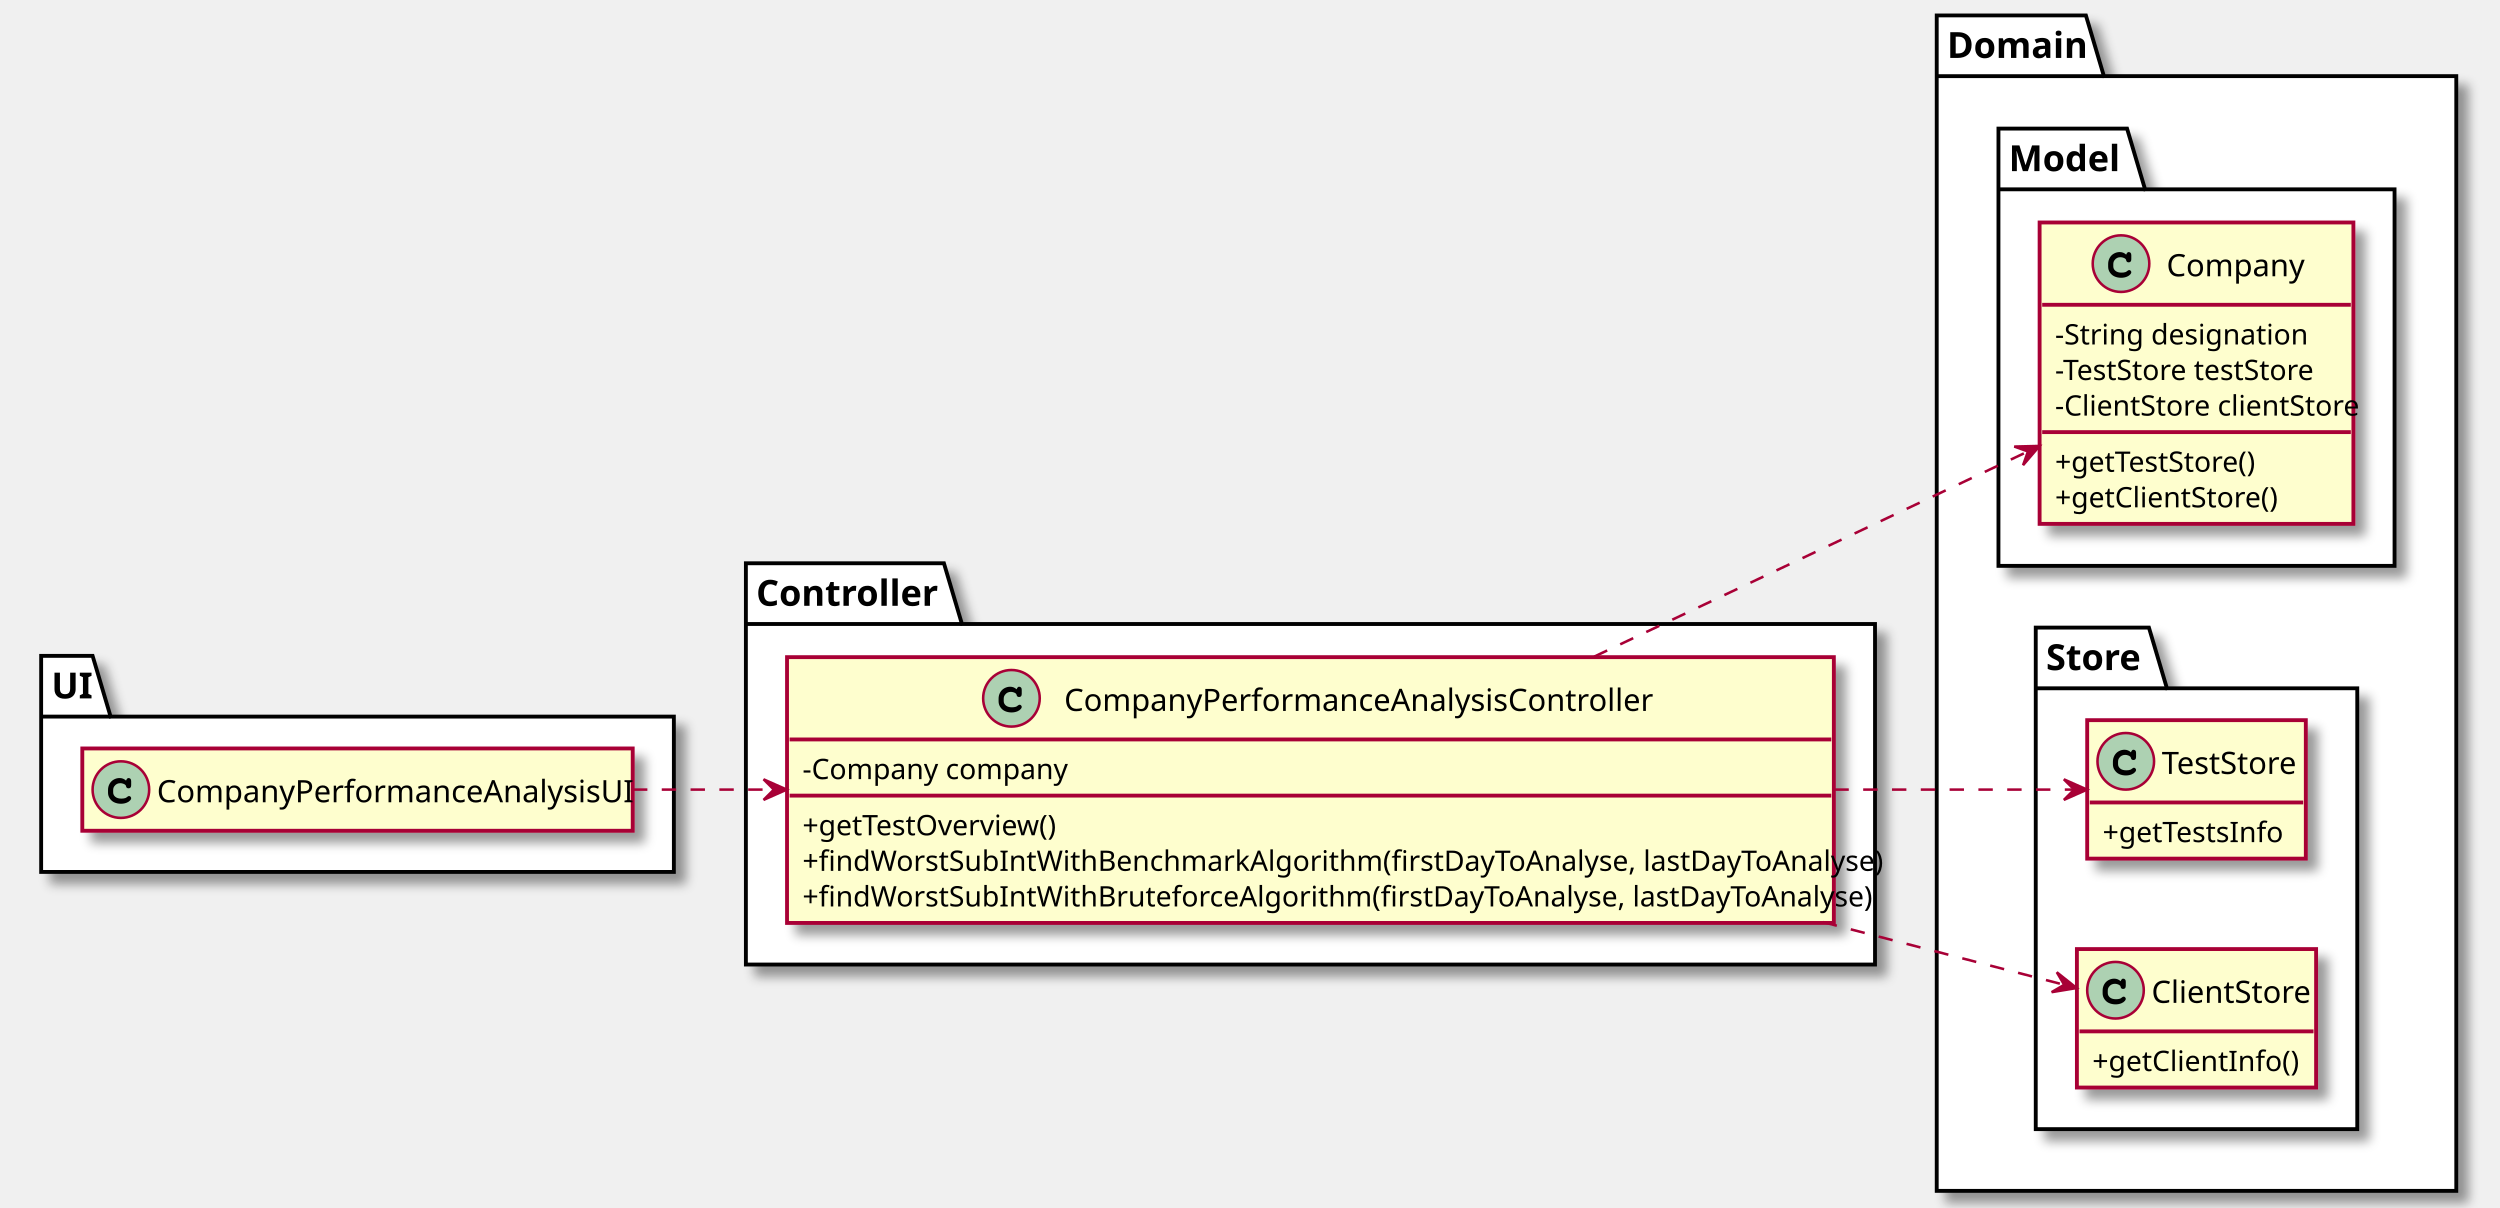
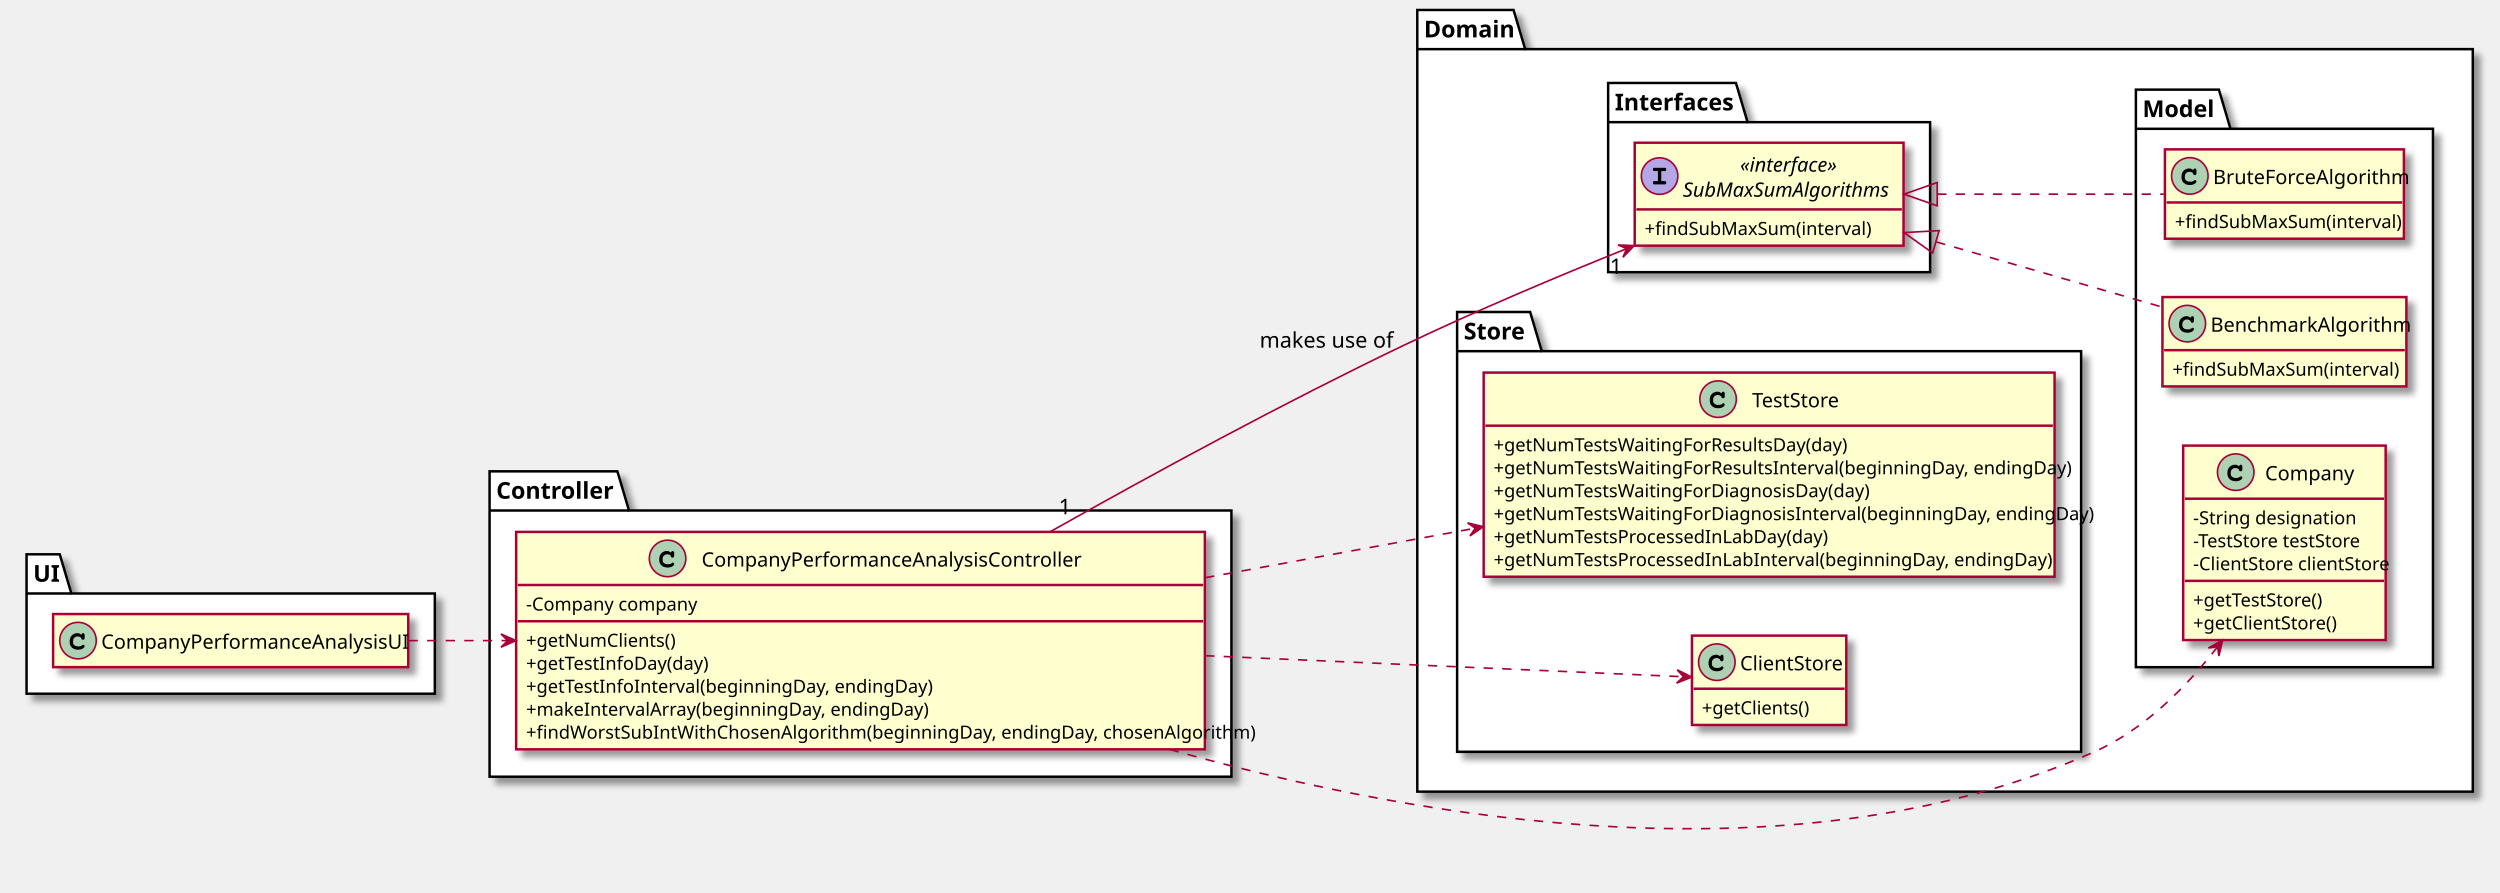
- <svg xmlns="http://www.w3.org/2000/svg" contentScriptType="application/ecmascript" contentStyleType="text/css" height="587.5px" preserveAspectRatio="none" style="width:1215px;height:587px;background:#FFFFFF;" version="1.1" viewBox="0 0 1215 587" width="1215px" zoomAndPan="magnify">
+ <svg xmlns="http://www.w3.org/2000/svg" contentScriptType="application/ecmascript" contentStyleType="text/css" height="672.5px" preserveAspectRatio="none" style="width:1883px;height:672px;background:#FFFFFF;" version="1.1" viewBox="0 0 1883 672" width="1883.75px" zoomAndPan="magnify">
  <defs>
-     <filter height="300%" id="f2ttp4e5dwidm" width="300%" x="-1" y="-1">
+     <filter height="300%" id="f4yfbsuuv5n3z" width="300%" x="-1" y="-1">
      <feGaussianBlur result="blurOut" stdDeviation="2.5" />
      <feColorMatrix in="blurOut" result="blurOut2" type="matrix" values="0 0 0 0 0 0 0 0 0 0 0 0 0 0 0 0 0 0 .4 0" />
      <feOffset dx="5.0" dy="5.0" in="blurOut2" result="blurOut3" />
      <feBlend in="SourceGraphic" in2="blurOut3" mode="normal" />
    </filter>
  </defs>
  <g>
-     <polygon fill="#FFFFFF" filter="url(#f2ttp4e5dwidm)" points="941.25,7.5,1013.75,7.5,1022.5,37.012,1193.75,37.012,1193.75,578.75,941.25,578.75,941.25,7.5" style="stroke:#000000;stroke-width:1.875;" />
-     <line style="stroke:#000000;stroke-width:1.875;" x1="941.25" x2="1022.5" y1="37.012" y2="37.012" />
-     <text fill="#000000" font-family="sans-serif" font-size="17.5" font-weight="bold" lengthAdjust="spacing" textLength="65" x="946.25" y="28.166">Domain</text>
-     <polygon fill="#FFFFFF" filter="url(#f2ttp4e5dwidm)" points="971.25,62.5,1033.75,62.5,1042.5,92.012,1163.75,92.012,1163.75,275,971.25,275,971.25,62.5" style="stroke:#000000;stroke-width:1.875;" />
-     <line style="stroke:#000000;stroke-width:1.875;" x1="971.25" x2="1042.5" y1="92.012" y2="92.012" />
-     <text fill="#000000" font-family="sans-serif" font-size="17.5" font-weight="bold" lengthAdjust="spacing" textLength="55" x="976.25" y="83.166">Model</text>
-     <polygon fill="#FFFFFF" filter="url(#f2ttp4e5dwidm)" points="989.375,305,1044.375,305,1053.125,334.512,1145.625,334.512,1145.625,548.75,989.375,548.75,989.375,305" style="stroke:#000000;stroke-width:1.875;" />
-     <line style="stroke:#000000;stroke-width:1.875;" x1="989.375" x2="1053.125" y1="334.512" y2="334.512" />
-     <text fill="#000000" font-family="sans-serif" font-size="17.5" font-weight="bold" lengthAdjust="spacing" textLength="47.5" x="994.375" y="325.666">Store</text>
-     <polygon fill="#FFFFFF" filter="url(#f2ttp4e5dwidm)" points="362.5,273.75,458.75,273.75,467.5,303.262,911.25,303.262,911.25,468.75,362.5,468.75,362.5,273.75" style="stroke:#000000;stroke-width:1.875;" />
-     <line style="stroke:#000000;stroke-width:1.875;" x1="362.5" x2="467.5" y1="303.262" y2="303.262" />
-     <text fill="#000000" font-family="sans-serif" font-size="17.5" font-weight="bold" lengthAdjust="spacing" textLength="88.75" x="367.5" y="294.416">Controller</text>
-     <polygon fill="#FFFFFF" filter="url(#f2ttp4e5dwidm)" points="20,318.75,45,318.75,53.75,348.262,327.5,348.262,327.5,423.75,20,423.75,20,318.75" style="stroke:#000000;stroke-width:1.875;" />
-     <line style="stroke:#000000;stroke-width:1.875;" x1="20" x2="53.75" y1="348.262" y2="348.262" />
-     <text fill="#000000" font-family="sans-serif" font-size="17.5" font-weight="bold" lengthAdjust="spacing" textLength="17.5" x="25" y="339.416">UI</text>
-     <rect codeLine="10" fill="#FEFECE" filter="url(#f2ttp4e5dwidm)" height="146.475" id="Company" style="stroke:#A80036;stroke-width:1.875;" width="152.5" x="991.25" y="108.125" />
-     <ellipse cx="1030.812" cy="128.125" fill="#ADD1B2" rx="13.75" ry="13.75" style="stroke:#A80036;stroke-width:1.25;" />
-     <path d="M1033.312,123.75 Q1033.566,123.125 1033.859,122.812 Q1034.152,122.5 1034.484,122.5 Q1035.07,122.5 1035.441,122.852 Q1035.812,123.203 1035.812,124.023 L1035.812,125.977 Q1035.812,126.797 1035.461,127.148 Q1035.109,127.5 1034.562,127.5 Q1034.074,127.5 1033.762,127.285 Q1033.449,127.07 1033.312,126.504 Q1033.254,126.113 1033.039,125.898 Q1032.648,125.488 1031.945,125.254 Q1031.242,125 1030.539,125 Q1029.66,125 1028.918,125.352 Q1028.195,125.703 1027.629,126.484 Q1027.062,127.266 1027.062,128.34 L1027.062,129.492 Q1027.062,130.781 1028.117,131.641 Q1029.172,132.5 1031.047,132.5 Q1032.16,132.5 1032.941,132.246 Q1033.391,132.109 1033.898,131.66 Q1034.23,131.406 1034.406,131.328 Q1034.582,131.25 1034.797,131.25 Q1035.207,131.25 1035.5,131.582 Q1035.812,131.894 1035.812,132.344 Q1035.812,132.773 1035.383,133.281 Q1034.758,134.023 1033.762,134.434 Q1032.453,135 1030.852,135 Q1028.977,135 1027.473,134.258 Q1026.262,133.672 1025.402,132.402 Q1024.562,131.133 1024.562,129.629 L1024.562,128.262 Q1024.562,126.699 1025.305,125.332 Q1026.066,123.965 1027.375,123.242 Q1028.703,122.5 1030.188,122.5 Q1031.086,122.5 1031.867,122.812 Q1032.648,123.125 1033.312,123.75 Z " fill="#000000" />
-     <text fill="#000000" font-family="sans-serif" font-size="15" lengthAdjust="spacing" textLength="66.25" x="1052.938" y="134.263">Company</text>
-     <line style="stroke:#A80036;stroke-width:1.875;" x1="992.5" x2="1142.5" y1="148.125" y2="148.125" />
-     <text fill="#000000" font-family="sans-serif" font-size="13.75" lengthAdjust="spacing" textLength="112.5" x="998.75" y="167.399">-String designation</text>
-     <text fill="#000000" font-family="sans-serif" font-size="13.75" lengthAdjust="spacing" textLength="122.5" x="998.75" y="184.694">-TestStore testStore</text>
-     <text fill="#000000" font-family="sans-serif" font-size="13.75" lengthAdjust="spacing" textLength="137.5" x="998.75" y="201.988">-ClientStore clientStore</text>
-     <line style="stroke:#A80036;stroke-width:1.875;" x1="992.5" x2="1142.5" y1="210.01" y2="210.01" />
-     <text fill="#000000" font-family="sans-serif" font-size="13.75" lengthAdjust="spacing" textLength="95" x="998.75" y="229.283">+getTestStore()</text>
-     <text fill="#000000" font-family="sans-serif" font-size="13.75" lengthAdjust="spacing" textLength="101.25" x="998.75" y="246.578">+getClientStore()</text>
-     <rect codeLine="22" fill="#FEFECE" filter="url(#f2ttp4e5dwidm)" height="67.295" id="TestStore" style="stroke:#A80036;stroke-width:1.875;" width="106.25" x="1014.375" y="350" />
-     <ellipse cx="1033.125" cy="370" fill="#ADD1B2" rx="13.75" ry="13.75" style="stroke:#A80036;stroke-width:1.25;" />
-     <path d="M1035.625,365.625 Q1035.879,365 1036.172,364.688 Q1036.465,364.375 1036.797,364.375 Q1037.383,364.375 1037.754,364.727 Q1038.125,365.078 1038.125,365.898 L1038.125,367.852 Q1038.125,368.672 1037.773,369.023 Q1037.422,369.375 1036.875,369.375 Q1036.387,369.375 1036.074,369.16 Q1035.762,368.945 1035.625,368.379 Q1035.566,367.988 1035.352,367.773 Q1034.961,367.363 1034.258,367.129 Q1033.555,366.875 1032.852,366.875 Q1031.973,366.875 1031.23,367.227 Q1030.508,367.578 1029.941,368.359 Q1029.375,369.141 1029.375,370.215 L1029.375,371.367 Q1029.375,372.656 1030.43,373.516 Q1031.484,374.375 1033.359,374.375 Q1034.473,374.375 1035.254,374.121 Q1035.703,373.984 1036.211,373.535 Q1036.543,373.281 1036.719,373.203 Q1036.895,373.125 1037.109,373.125 Q1037.52,373.125 1037.812,373.457 Q1038.125,373.769 1038.125,374.219 Q1038.125,374.648 1037.695,375.156 Q1037.07,375.898 1036.074,376.309 Q1034.766,376.875 1033.164,376.875 Q1031.289,376.875 1029.785,376.133 Q1028.574,375.547 1027.715,374.277 Q1026.875,373.008 1026.875,371.504 L1026.875,370.137 Q1026.875,368.574 1027.617,367.207 Q1028.379,365.84 1029.688,365.117 Q1031.016,364.375 1032.5,364.375 Q1033.398,364.375 1034.18,364.688 Q1034.961,365 1035.625,365.625 Z " fill="#000000" />
-     <text fill="#000000" font-family="sans-serif" font-size="15" lengthAdjust="spacing" textLength="66.25" x="1050.625" y="376.138">TestStore</text>
-     <line style="stroke:#A80036;stroke-width:1.875;" x1="1015.625" x2="1119.375" y1="390" y2="390" />
-     <text fill="#000000" font-family="sans-serif" font-size="13.75" lengthAdjust="spacing" textLength="82.5" x="1021.875" y="409.274">+getTestsInfo</text>
-     <rect codeLine="26" fill="#FEFECE" filter="url(#f2ttp4e5dwidm)" height="67.295" id="ClientStore" style="stroke:#A80036;stroke-width:1.875;" width="116.25" x="1009.375" y="461.25" />
-     <ellipse cx="1028.125" cy="481.25" fill="#ADD1B2" rx="13.75" ry="13.75" style="stroke:#A80036;stroke-width:1.25;" />
-     <path d="M1030.625,476.875 Q1030.879,476.25 1031.172,475.938 Q1031.465,475.625 1031.797,475.625 Q1032.383,475.625 1032.754,475.977 Q1033.125,476.328 1033.125,477.148 L1033.125,479.102 Q1033.125,479.922 1032.773,480.273 Q1032.422,480.625 1031.875,480.625 Q1031.387,480.625 1031.074,480.41 Q1030.762,480.195 1030.625,479.629 Q1030.566,479.238 1030.352,479.023 Q1029.961,478.613 1029.258,478.379 Q1028.555,478.125 1027.852,478.125 Q1026.973,478.125 1026.23,478.477 Q1025.508,478.828 1024.941,479.609 Q1024.375,480.391 1024.375,481.465 L1024.375,482.617 Q1024.375,483.906 1025.43,484.766 Q1026.484,485.625 1028.359,485.625 Q1029.473,485.625 1030.254,485.371 Q1030.703,485.234 1031.211,484.785 Q1031.543,484.531 1031.719,484.453 Q1031.895,484.375 1032.109,484.375 Q1032.52,484.375 1032.812,484.707 Q1033.125,485.019 1033.125,485.469 Q1033.125,485.898 1032.695,486.406 Q1032.07,487.148 1031.074,487.559 Q1029.766,488.125 1028.164,488.125 Q1026.289,488.125 1024.785,487.383 Q1023.574,486.797 1022.715,485.527 Q1021.875,484.258 1021.875,482.754 L1021.875,481.387 Q1021.875,479.824 1022.617,478.457 Q1023.379,477.09 1024.688,476.367 Q1026.016,475.625 1027.5,475.625 Q1028.398,475.625 1029.18,475.938 Q1029.961,476.25 1030.625,476.875 Z " fill="#000000" />
-     <text fill="#000000" font-family="sans-serif" font-size="15" lengthAdjust="spacing" textLength="76.25" x="1045.625" y="487.388">ClientStore</text>
-     <line style="stroke:#A80036;stroke-width:1.875;" x1="1010.625" x2="1124.375" y1="501.25" y2="501.25" />
-     <text fill="#000000" font-family="sans-serif" font-size="13.75" lengthAdjust="spacing" textLength="91.25" x="1016.875" y="520.524">+getClientInfo()</text>
-     <rect codeLine="36" fill="#FEFECE" filter="url(#f2ttp4e5dwidm)" height="129.18" id="CompanyPerformanceAnalysisController" style="stroke:#A80036;stroke-width:1.875;" width="508.75" x="382.5" y="319.375" />
-     <ellipse cx="491.562" cy="339.375" fill="#ADD1B2" rx="13.75" ry="13.75" style="stroke:#A80036;stroke-width:1.25;" />
-     <path d="M494.062,335 Q494.316,334.375 494.609,334.062 Q494.902,333.75 495.234,333.75 Q495.82,333.75 496.191,334.102 Q496.562,334.453 496.562,335.273 L496.562,337.227 Q496.562,338.047 496.211,338.398 Q495.859,338.75 495.312,338.75 Q494.824,338.75 494.512,338.535 Q494.199,338.32 494.062,337.754 Q494.004,337.363 493.789,337.148 Q493.398,336.738 492.695,336.504 Q491.992,336.25 491.289,336.25 Q490.41,336.25 489.668,336.602 Q488.945,336.953 488.379,337.734 Q487.812,338.516 487.812,339.59 L487.812,340.742 Q487.812,342.031 488.867,342.891 Q489.922,343.75 491.797,343.75 Q492.91,343.75 493.691,343.496 Q494.141,343.359 494.648,342.91 Q494.981,342.656 495.156,342.578 Q495.332,342.5 495.547,342.5 Q495.957,342.5 496.25,342.832 Q496.562,343.144 496.562,343.594 Q496.562,344.023 496.133,344.531 Q495.508,345.273 494.512,345.684 Q493.203,346.25 491.602,346.25 Q489.727,346.25 488.223,345.508 Q487.012,344.922 486.152,343.652 Q485.312,342.383 485.312,340.879 L485.312,339.512 Q485.312,337.949 486.055,336.582 Q486.816,335.215 488.125,334.492 Q489.453,333.75 490.938,333.75 Q491.836,333.75 492.617,334.062 Q493.398,334.375 494.062,335 Z " fill="#000000" />
-     <text fill="#000000" font-family="sans-serif" font-size="15" lengthAdjust="spacing" textLength="280" x="517.188" y="345.513">CompanyPerformanceAnalysisController</text>
-     <line style="stroke:#A80036;stroke-width:1.875;" x1="383.75" x2="890" y1="359.375" y2="359.375" />
-     <text fill="#000000" font-family="sans-serif" font-size="13.75" lengthAdjust="spacing" textLength="120" x="390" y="378.649">-Company company</text>
-     <line style="stroke:#A80036;stroke-width:1.875;" x1="383.75" x2="890" y1="386.67" y2="386.67" />
-     <text fill="#000000" font-family="sans-serif" font-size="13.75" lengthAdjust="spacing" textLength="122.5" x="390" y="405.944">+getTestOverview()</text>
-     <text fill="#000000" font-family="sans-serif" font-size="13.75" lengthAdjust="spacing" textLength="493.75" x="390" y="423.238">+findWorstSubIntWithBenchmarkAlgorithm(firstDayToAnalyse, lastDayToAnalyse)</text>
-     <text fill="#000000" font-family="sans-serif" font-size="13.75" lengthAdjust="spacing" textLength="491.25" x="390" y="440.533">+findWorstSubIntWithBruteforceAlgorithm(firstDayToAnalyse, lastDayToAnalyse)</text>
-     <rect codeLine="47" fill="#FEFECE" filter="url(#f2ttp4e5dwidm)" height="40" id="CompanyPerformanceAnalysisUI" style="stroke:#A80036;stroke-width:1.875;" width="267.5" x="40" y="363.75" />
-     <ellipse cx="58.75" cy="383.75" fill="#ADD1B2" rx="13.75" ry="13.75" style="stroke:#A80036;stroke-width:1.25;" />
-     <path d="M61.25,379.375 Q61.504,378.75 61.797,378.438 Q62.09,378.125 62.422,378.125 Q63.008,378.125 63.379,378.477 Q63.75,378.828 63.75,379.648 L63.75,381.602 Q63.75,382.422 63.398,382.773 Q63.047,383.125 62.5,383.125 Q62.012,383.125 61.699,382.91 Q61.387,382.695 61.25,382.129 Q61.191,381.738 60.977,381.523 Q60.586,381.113 59.883,380.879 Q59.18,380.625 58.477,380.625 Q57.598,380.625 56.855,380.977 Q56.133,381.328 55.566,382.109 Q55,382.891 55,383.965 L55,385.117 Q55,386.406 56.055,387.266 Q57.109,388.125 58.984,388.125 Q60.098,388.125 60.879,387.871 Q61.328,387.734 61.836,387.285 Q62.168,387.031 62.344,386.953 Q62.52,386.875 62.734,386.875 Q63.145,386.875 63.438,387.207 Q63.75,387.519 63.75,387.969 Q63.75,388.398 63.32,388.906 Q62.695,389.648 61.699,390.059 Q60.391,390.625 58.789,390.625 Q56.914,390.625 55.41,389.883 Q54.199,389.297 53.34,388.027 Q52.5,386.758 52.5,385.254 L52.5,383.887 Q52.5,382.324 53.242,380.957 Q54.004,379.59 55.312,378.867 Q56.641,378.125 58.125,378.125 Q59.023,378.125 59.805,378.438 Q60.586,378.75 61.25,379.375 Z " fill="#000000" />
-     <text fill="#000000" font-family="sans-serif" font-size="15" lengthAdjust="spacing" textLength="227.5" x="76.25" y="389.888">CompanyPerformanceAnalysisUI</text>
-     <path codeLine="52" d="M307.613,383.75 C329.238,383.75 352.262,383.75 375.712,383.75 " fill="none" id="CompanyPerformanceAnalysisUI-to-CompanyPerformanceAnalysisController" style="stroke:#A80036;stroke-width:1.25;stroke-dasharray:7.0,7.0;" />
-     <polygon fill="#A80036" points="382.337,383.75,371.087,378.75,376.087,383.75,371.087,388.75,382.337,383.75" style="stroke:#A80036;stroke-width:1.25;" />
-     <path codeLine="53" d="M774.763,319.125 C844.225,286.262 926.25,247.463 985.575,219.412 " fill="none" id="CompanyPerformanceAnalysisController-to-Company" style="stroke:#A80036;stroke-width:1.25;stroke-dasharray:7.0,7.0;" />
-     <polygon fill="#A80036" points="991.237,216.725,978.93,217.032,985.591,219.405,983.218,226.066,991.237,216.725" style="stroke:#A80036;stroke-width:1.25;" />
-     <path codeLine="54" d="M885.925,448.137 C929.263,459.4 970.712,470.175 1002.925,478.538 " fill="none" id="CompanyPerformanceAnalysisController-to-ClientStore" style="stroke:#A80036;stroke-width:1.25;stroke-dasharray:7.0,7.0;" />
-     <polygon fill="#A80036" points="1009.237,480.188,999.61,472.514,1003.189,478.613,997.091,482.192,1009.237,480.188" style="stroke:#A80036;stroke-width:1.25;" />
-     <path codeLine="55" d="M891.5,383.75 C934.987,383.75 976.237,383.75 1007.725,383.75 " fill="none" id="CompanyPerformanceAnalysisController-to-TestStore" style="stroke:#A80036;stroke-width:1.25;stroke-dasharray:7.0,7.0;" />
-     <polygon fill="#A80036" points="1014.288,383.75,1003.038,378.75,1008.038,383.75,1003.038,388.75,1014.288,383.75" style="stroke:#A80036;stroke-width:1.25;" />
+     <polygon fill="#FFFFFF" filter="url(#f4yfbsuuv5n3z)" points="1067.5,7.5,1140,7.5,1148.75,37.012,1862.5,37.012,1862.5,596.25,1067.5,596.25,1067.5,7.5" style="stroke:#000000;stroke-width:1.875;" />
+     <line style="stroke:#000000;stroke-width:1.875;" x1="1067.5" x2="1148.75" y1="37.012" y2="37.012" />
+     <text fill="#000000" font-family="sans-serif" font-size="17.5" font-weight="bold" lengthAdjust="spacing" textLength="65" x="1072.5" y="28.166">Domain</text>
+     <polygon fill="#FFFFFF" filter="url(#f4yfbsuuv5n3z)" points="1608.75,67.5,1671.25,67.5,1680,97.012,1832.5,97.012,1832.5,502.5,1608.75,502.5,1608.75,67.5" style="stroke:#000000;stroke-width:1.875;" />
+     <line style="stroke:#000000;stroke-width:1.875;" x1="1608.75" x2="1680" y1="97.012" y2="97.012" />
+     <text fill="#000000" font-family="sans-serif" font-size="17.5" font-weight="bold" lengthAdjust="spacing" textLength="55" x="1613.75" y="88.166">Model</text>
+     <polygon fill="#FFFFFF" filter="url(#f4yfbsuuv5n3z)" points="1211.25,62.5,1307.5,62.5,1316.25,92.012,1453.75,92.012,1453.75,205,1211.25,205,1211.25,62.5" style="stroke:#000000;stroke-width:1.875;" />
+     <line style="stroke:#000000;stroke-width:1.875;" x1="1211.25" x2="1316.25" y1="92.012" y2="92.012" />
+     <text fill="#000000" font-family="sans-serif" font-size="17.5" font-weight="bold" lengthAdjust="spacing" textLength="88.75" x="1216.25" y="83.166">Interfaces</text>
+     <polygon fill="#FFFFFF" filter="url(#f4yfbsuuv5n3z)" points="1097.5,235,1152.5,235,1161.25,264.512,1567.5,264.512,1567.5,566.25,1097.5,566.25,1097.5,235" style="stroke:#000000;stroke-width:1.875;" />
+     <line style="stroke:#000000;stroke-width:1.875;" x1="1097.5" x2="1161.25" y1="264.512" y2="264.512" />
+     <text fill="#000000" font-family="sans-serif" font-size="17.5" font-weight="bold" lengthAdjust="spacing" textLength="47.5" x="1102.5" y="255.667">Store</text>
+     <polygon fill="#FFFFFF" filter="url(#f4yfbsuuv5n3z)" points="368.75,355,465,355,473.75,384.512,927.5,384.512,927.5,585,368.75,585,368.75,355" style="stroke:#000000;stroke-width:1.875;" />
+     <line style="stroke:#000000;stroke-width:1.875;" x1="368.75" x2="473.75" y1="384.512" y2="384.512" />
+     <text fill="#000000" font-family="sans-serif" font-size="17.5" font-weight="bold" lengthAdjust="spacing" textLength="88.75" x="373.75" y="375.666">Controller</text>
+     <polygon fill="#FFFFFF" filter="url(#f4yfbsuuv5n3z)" points="20,417.5,45,417.5,53.75,447.012,327.5,447.012,327.5,522.5,20,522.5,20,417.5" style="stroke:#000000;stroke-width:1.875;" />
+     <line style="stroke:#000000;stroke-width:1.875;" x1="20" x2="53.75" y1="447.012" y2="447.012" />
+     <text fill="#000000" font-family="sans-serif" font-size="17.5" font-weight="bold" lengthAdjust="spacing" textLength="17.5" x="25" y="438.166">UI</text>
+     <rect codeLine="11" fill="#FEFECE" filter="url(#f4yfbsuuv5n3z)" height="146.475" id="Company" style="stroke:#A80036;stroke-width:1.875;" width="152.5" x="1644.375" y="335.625" />
+     <ellipse cx="1683.938" cy="355.625" fill="#ADD1B2" rx="13.75" ry="13.75" style="stroke:#A80036;stroke-width:1.25;" />
+     <path d="M1686.438,351.25 Q1686.691,350.625 1686.984,350.312 Q1687.277,350 1687.609,350 Q1688.195,350 1688.566,350.352 Q1688.938,350.703 1688.938,351.523 L1688.938,353.477 Q1688.938,354.297 1688.586,354.648 Q1688.234,355 1687.688,355 Q1687.199,355 1686.887,354.785 Q1686.574,354.57 1686.438,354.004 Q1686.379,353.613 1686.164,353.398 Q1685.773,352.988 1685.07,352.754 Q1684.367,352.5 1683.664,352.5 Q1682.785,352.5 1682.043,352.852 Q1681.32,353.203 1680.754,353.984 Q1680.188,354.766 1680.188,355.84 L1680.188,356.992 Q1680.188,358.281 1681.242,359.141 Q1682.297,360 1684.172,360 Q1685.285,360 1686.066,359.746 Q1686.516,359.609 1687.023,359.16 Q1687.355,358.906 1687.531,358.828 Q1687.707,358.75 1687.922,358.75 Q1688.332,358.75 1688.625,359.082 Q1688.938,359.394 1688.938,359.844 Q1688.938,360.273 1688.508,360.781 Q1687.883,361.523 1686.887,361.934 Q1685.578,362.5 1683.977,362.5 Q1682.102,362.5 1680.598,361.758 Q1679.387,361.172 1678.527,359.902 Q1677.688,358.633 1677.688,357.129 L1677.688,355.762 Q1677.688,354.199 1678.43,352.832 Q1679.191,351.465 1680.5,350.742 Q1681.828,350 1683.312,350 Q1684.211,350 1684.992,350.312 Q1685.773,350.625 1686.438,351.25 Z " fill="#000000" />
+     <text fill="#000000" font-family="sans-serif" font-size="15" lengthAdjust="spacing" textLength="66.25" x="1706.062" y="361.763">Company</text>
+     <line style="stroke:#A80036;stroke-width:1.875;" x1="1645.625" x2="1795.625" y1="375.625" y2="375.625" />
+     <text fill="#000000" font-family="sans-serif" font-size="13.75" lengthAdjust="spacing" textLength="112.5" x="1651.875" y="394.899">-String designation</text>
+     <text fill="#000000" font-family="sans-serif" font-size="13.75" lengthAdjust="spacing" textLength="122.5" x="1651.875" y="412.194">-TestStore testStore</text>
+     <text fill="#000000" font-family="sans-serif" font-size="13.75" lengthAdjust="spacing" textLength="137.5" x="1651.875" y="429.488">-ClientStore clientStore</text>
+     <line style="stroke:#A80036;stroke-width:1.875;" x1="1645.625" x2="1795.625" y1="437.51" y2="437.51" />
+     <text fill="#000000" font-family="sans-serif" font-size="13.75" lengthAdjust="spacing" textLength="95" x="1651.875" y="456.783">+getTestStore()</text>
+     <text fill="#000000" font-family="sans-serif" font-size="13.75" lengthAdjust="spacing" textLength="101.25" x="1651.875" y="474.078">+getClientStore()</text>
+     <rect codeLine="82" fill="#FEFECE" filter="url(#f4yfbsuuv5n3z)" height="67.295" id="BenchmarkAlgorithm" style="stroke:#A80036;stroke-width:1.875;" width="183.75" x="1628.75" y="223.75" />
+     <ellipse cx="1647.5" cy="243.75" fill="#ADD1B2" rx="13.75" ry="13.75" style="stroke:#A80036;stroke-width:1.25;" />
+     <path d="M1650,239.375 Q1650.254,238.75 1650.547,238.438 Q1650.84,238.125 1651.172,238.125 Q1651.758,238.125 1652.129,238.477 Q1652.5,238.828 1652.5,239.648 L1652.5,241.602 Q1652.5,242.422 1652.148,242.773 Q1651.797,243.125 1651.25,243.125 Q1650.762,243.125 1650.449,242.91 Q1650.137,242.695 1650,242.129 Q1649.941,241.738 1649.727,241.523 Q1649.336,241.113 1648.633,240.879 Q1647.93,240.625 1647.227,240.625 Q1646.348,240.625 1645.605,240.977 Q1644.883,241.328 1644.316,242.109 Q1643.75,242.891 1643.75,243.965 L1643.75,245.117 Q1643.75,246.406 1644.805,247.266 Q1645.859,248.125 1647.734,248.125 Q1648.848,248.125 1649.629,247.871 Q1650.078,247.734 1650.586,247.285 Q1650.918,247.031 1651.094,246.953 Q1651.27,246.875 1651.484,246.875 Q1651.895,246.875 1652.188,247.207 Q1652.5,247.519 1652.5,247.969 Q1652.5,248.398 1652.07,248.906 Q1651.445,249.648 1650.449,250.059 Q1649.141,250.625 1647.539,250.625 Q1645.664,250.625 1644.16,249.883 Q1642.949,249.297 1642.09,248.027 Q1641.25,246.758 1641.25,245.254 L1641.25,243.887 Q1641.25,242.324 1641.992,240.957 Q1642.754,239.59 1644.062,238.867 Q1645.391,238.125 1646.875,238.125 Q1647.773,238.125 1648.555,238.438 Q1649.336,238.75 1650,239.375 Z " fill="#000000" />
+     <text fill="#000000" font-family="sans-serif" font-size="15" lengthAdjust="spacing" textLength="143.75" x="1665" y="249.888">BenchmarkAlgorithm</text>
+     <line style="stroke:#A80036;stroke-width:1.875;" x1="1630" x2="1811.25" y1="263.75" y2="263.75" />
+     <text fill="#000000" font-family="sans-serif" font-size="13.75" lengthAdjust="spacing" textLength="158.75" x="1636.25" y="283.024">+findSubMaxSum(interval)</text>
+     <rect codeLine="83" fill="#FEFECE" filter="url(#f4yfbsuuv5n3z)" height="67.295" id="BruteForceAlgorithm" style="stroke:#A80036;stroke-width:1.875;" width="180" x="1630.625" y="112.5" />
+     <ellipse cx="1649.375" cy="132.5" fill="#ADD1B2" rx="13.75" ry="13.75" style="stroke:#A80036;stroke-width:1.25;" />
+     <path d="M1651.875,128.125 Q1652.129,127.5 1652.422,127.188 Q1652.715,126.875 1653.047,126.875 Q1653.633,126.875 1654.004,127.227 Q1654.375,127.578 1654.375,128.398 L1654.375,130.352 Q1654.375,131.172 1654.023,131.523 Q1653.672,131.875 1653.125,131.875 Q1652.637,131.875 1652.324,131.66 Q1652.012,131.445 1651.875,130.879 Q1651.816,130.488 1651.602,130.273 Q1651.211,129.863 1650.508,129.629 Q1649.805,129.375 1649.102,129.375 Q1648.223,129.375 1647.48,129.727 Q1646.758,130.078 1646.191,130.859 Q1645.625,131.641 1645.625,132.715 L1645.625,133.867 Q1645.625,135.156 1646.68,136.016 Q1647.734,136.875 1649.609,136.875 Q1650.723,136.875 1651.504,136.621 Q1651.953,136.484 1652.461,136.035 Q1652.793,135.781 1652.969,135.703 Q1653.145,135.625 1653.359,135.625 Q1653.77,135.625 1654.062,135.957 Q1654.375,136.269 1654.375,136.719 Q1654.375,137.148 1653.945,137.656 Q1653.32,138.398 1652.324,138.809 Q1651.016,139.375 1649.414,139.375 Q1647.539,139.375 1646.035,138.633 Q1644.824,138.047 1643.965,136.777 Q1643.125,135.508 1643.125,134.004 L1643.125,132.637 Q1643.125,131.074 1643.867,129.707 Q1644.629,128.34 1645.938,127.617 Q1647.266,126.875 1648.75,126.875 Q1649.648,126.875 1650.43,127.188 Q1651.211,127.5 1651.875,128.125 Z " fill="#000000" />
+     <text fill="#000000" font-family="sans-serif" font-size="15" lengthAdjust="spacing" textLength="140" x="1666.875" y="138.638">BruteForceAlgorithm</text>
+     <line style="stroke:#A80036;stroke-width:1.875;" x1="1631.875" x2="1809.375" y1="152.5" y2="152.5" />
+     <text fill="#000000" font-family="sans-serif" font-size="13.75" lengthAdjust="spacing" textLength="158.75" x="1638.125" y="171.774">+findSubMaxSum(interval)</text>
+     <rect codeLine="31" fill="#FEFECE" filter="url(#f4yfbsuuv5n3z)" height="77.529" id="SubMaxSumAlgorithms" style="stroke:#A80036;stroke-width:1.875;" width="202.5" x="1231.25" y="107.5" />
+     <ellipse cx="1250" cy="132.617" fill="#B4A7E5" rx="13.75" ry="13.75" style="stroke:#A80036;stroke-width:1.25;" />
+     <path d="M1251.25,128.867 L1251.25,136.367 L1253.75,136.367 L1254.355,136.367 L1255,137.148 L1255,137.617 L1255,138.086 L1254.355,138.867 L1253.75,138.867 L1246.25,138.867 L1245.645,138.867 L1245,138.086 L1245,137.617 L1245,137.148 L1245.645,136.367 L1246.25,136.367 L1248.75,136.367 L1248.75,128.867 L1246.25,128.867 L1245.645,128.867 L1245,128.086 L1245,127.617 L1245,127.148 L1245.645,126.367 L1246.25,126.367 L1253.75,126.367 L1254.355,126.367 L1255,127.148 L1255,127.617 L1255,128.086 L1254.355,128.867 L1253.75,128.867 L1251.25,128.867 Z " fill="#000000" />
+     <text fill="#000000" font-family="sans-serif" font-size="15" font-style="italic" lengthAdjust="spacing" textLength="76.25" x="1310.625" y="129.321">«interface»</text>
+     <text fill="#000000" font-family="sans-serif" font-size="15" font-style="italic" lengthAdjust="spacing" textLength="162.5" x="1267.5" y="148.189">SubMaxSumAlgorithms</text>
+     <line style="stroke:#A80036;stroke-width:1.875;" x1="1232.5" x2="1432.5" y1="157.734" y2="157.734" />
+     <text fill="#000000" font-family="sans-serif" font-size="13.75" lengthAdjust="spacing" textLength="158.75" x="1238.75" y="177.008">+findSubMaxSum(interval)</text>
+     <rect codeLine="39" fill="#FEFECE" filter="url(#f4yfbsuuv5n3z)" height="153.769" id="TestStore" style="stroke:#A80036;stroke-width:1.875;" width="430" x="1117.5" y="280.625" />
+     <ellipse cx="1294.062" cy="300.625" fill="#ADD1B2" rx="13.75" ry="13.75" style="stroke:#A80036;stroke-width:1.25;" />
+     <path d="M1296.562,296.25 Q1296.816,295.625 1297.109,295.312 Q1297.402,295 1297.734,295 Q1298.32,295 1298.691,295.352 Q1299.062,295.703 1299.062,296.523 L1299.062,298.477 Q1299.062,299.297 1298.711,299.648 Q1298.359,300 1297.812,300 Q1297.324,300 1297.012,299.785 Q1296.699,299.57 1296.562,299.004 Q1296.504,298.613 1296.289,298.398 Q1295.898,297.988 1295.195,297.754 Q1294.492,297.5 1293.789,297.5 Q1292.91,297.5 1292.168,297.852 Q1291.445,298.203 1290.879,298.984 Q1290.312,299.766 1290.312,300.84 L1290.312,301.992 Q1290.312,303.281 1291.367,304.141 Q1292.422,305 1294.297,305 Q1295.41,305 1296.191,304.746 Q1296.641,304.609 1297.148,304.16 Q1297.48,303.906 1297.656,303.828 Q1297.832,303.75 1298.047,303.75 Q1298.457,303.75 1298.75,304.082 Q1299.062,304.394 1299.062,304.844 Q1299.062,305.273 1298.633,305.781 Q1298.008,306.523 1297.012,306.934 Q1295.703,307.5 1294.102,307.5 Q1292.227,307.5 1290.723,306.758 Q1289.512,306.172 1288.652,304.902 Q1287.812,303.633 1287.812,302.129 L1287.812,300.762 Q1287.812,299.199 1288.555,297.832 Q1289.316,296.465 1290.625,295.742 Q1291.953,295 1293.438,295 Q1294.336,295 1295.117,295.312 Q1295.898,295.625 1296.562,296.25 Z " fill="#000000" />
+     <text fill="#000000" font-family="sans-serif" font-size="15" lengthAdjust="spacing" textLength="66.25" x="1319.688" y="306.763">TestStore</text>
+     <line style="stroke:#A80036;stroke-width:1.875;" x1="1118.75" x2="1546.25" y1="320.625" y2="320.625" />
+     <text fill="#000000" font-family="sans-serif" font-size="13.75" lengthAdjust="spacing" textLength="251.25" x="1125" y="339.899">+getNumTestsWaitingForResultsDay(day)</text>
+     <text fill="#000000" font-family="sans-serif" font-size="13.75" lengthAdjust="spacing" textLength="401.25" x="1125" y="357.194">+getNumTestsWaitingForResultsInterval(beginningDay, endingDay)</text>
+     <text fill="#000000" font-family="sans-serif" font-size="13.75" lengthAdjust="spacing" textLength="265" x="1125" y="374.488">+getNumTestsWaitingForDiagnosisDay(day)</text>
+     <text fill="#000000" font-family="sans-serif" font-size="13.75" lengthAdjust="spacing" textLength="415" x="1125" y="391.783">+getNumTestsWaitingForDiagnosisInterval(beginningDay, endingDay)</text>
+     <text fill="#000000" font-family="sans-serif" font-size="13.75" lengthAdjust="spacing" textLength="240" x="1125" y="409.078">+getNumTestsProcessedInLabDay(day)</text>
+     <text fill="#000000" font-family="sans-serif" font-size="13.75" lengthAdjust="spacing" textLength="390" x="1125" y="426.373">+getNumTestsProcessedInLabInterval(beginningDay, endingDay)</text>
+     <rect codeLine="48" fill="#FEFECE" filter="url(#f4yfbsuuv5n3z)" height="67.295" id="ClientStore" style="stroke:#A80036;stroke-width:1.875;" width="116.25" x="1274.375" y="478.75" />
+     <ellipse cx="1293.125" cy="498.75" fill="#ADD1B2" rx="13.75" ry="13.75" style="stroke:#A80036;stroke-width:1.25;" />
+     <path d="M1295.625,494.375 Q1295.879,493.75 1296.172,493.438 Q1296.465,493.125 1296.797,493.125 Q1297.383,493.125 1297.754,493.477 Q1298.125,493.828 1298.125,494.648 L1298.125,496.602 Q1298.125,497.422 1297.773,497.773 Q1297.422,498.125 1296.875,498.125 Q1296.387,498.125 1296.074,497.91 Q1295.762,497.695 1295.625,497.129 Q1295.566,496.738 1295.352,496.523 Q1294.961,496.113 1294.258,495.879 Q1293.555,495.625 1292.852,495.625 Q1291.973,495.625 1291.23,495.977 Q1290.508,496.328 1289.941,497.109 Q1289.375,497.891 1289.375,498.965 L1289.375,500.117 Q1289.375,501.406 1290.43,502.266 Q1291.484,503.125 1293.359,503.125 Q1294.473,503.125 1295.254,502.871 Q1295.703,502.734 1296.211,502.285 Q1296.543,502.031 1296.719,501.953 Q1296.895,501.875 1297.109,501.875 Q1297.52,501.875 1297.812,502.207 Q1298.125,502.519 1298.125,502.969 Q1298.125,503.398 1297.695,503.906 Q1297.07,504.648 1296.074,505.059 Q1294.766,505.625 1293.164,505.625 Q1291.289,505.625 1289.785,504.883 Q1288.574,504.297 1287.715,503.027 Q1286.875,501.758 1286.875,500.254 L1286.875,498.887 Q1286.875,497.324 1287.617,495.957 Q1288.379,494.59 1289.688,493.867 Q1291.016,493.125 1292.5,493.125 Q1293.398,493.125 1294.18,493.438 Q1294.961,493.75 1295.625,494.375 Z " fill="#000000" />
+     <text fill="#000000" font-family="sans-serif" font-size="15" lengthAdjust="spacing" textLength="76.25" x="1310.625" y="504.888">ClientStore</text>
+     <line style="stroke:#A80036;stroke-width:1.875;" x1="1275.625" x2="1389.375" y1="518.75" y2="518.75" />
+     <text fill="#000000" font-family="sans-serif" font-size="13.75" lengthAdjust="spacing" textLength="76.25" x="1281.875" y="538.024">+getClients()</text>
+     <rect codeLine="58" fill="#FEFECE" filter="url(#f4yfbsuuv5n3z)" height="163.769" id="CompanyPerformanceAnalysisController" style="stroke:#A80036;stroke-width:1.875;" width="518.75" x="388.75" y="400.625" />
+     <ellipse cx="502.812" cy="420.625" fill="#ADD1B2" rx="13.75" ry="13.75" style="stroke:#A80036;stroke-width:1.25;" />
+     <path d="M505.312,416.25 Q505.566,415.625 505.859,415.312 Q506.152,415 506.484,415 Q507.07,415 507.441,415.352 Q507.812,415.703 507.812,416.523 L507.812,418.477 Q507.812,419.297 507.461,419.648 Q507.109,420 506.562,420 Q506.074,420 505.762,419.785 Q505.449,419.57 505.312,419.004 Q505.254,418.613 505.039,418.398 Q504.648,417.988 503.945,417.754 Q503.242,417.5 502.539,417.5 Q501.66,417.5 500.918,417.852 Q500.195,418.203 499.629,418.984 Q499.062,419.766 499.062,420.84 L499.062,421.992 Q499.062,423.281 500.117,424.141 Q501.172,425 503.047,425 Q504.16,425 504.941,424.746 Q505.391,424.609 505.898,424.16 Q506.231,423.906 506.406,423.828 Q506.582,423.75 506.797,423.75 Q507.207,423.75 507.5,424.082 Q507.812,424.394 507.812,424.844 Q507.812,425.273 507.383,425.781 Q506.758,426.523 505.762,426.934 Q504.453,427.5 502.852,427.5 Q500.977,427.5 499.473,426.758 Q498.262,426.172 497.402,424.902 Q496.562,423.633 496.562,422.129 L496.562,420.762 Q496.562,419.199 497.305,417.832 Q498.066,416.465 499.375,415.742 Q500.703,415 502.188,415 Q503.086,415 503.867,415.312 Q504.648,415.625 505.312,416.25 Z " fill="#000000" />
+     <text fill="#000000" font-family="sans-serif" font-size="15" lengthAdjust="spacing" textLength="280" x="528.438" y="426.763">CompanyPerformanceAnalysisController</text>
+     <line style="stroke:#A80036;stroke-width:1.875;" x1="390" x2="906.25" y1="440.625" y2="440.625" />
+     <text fill="#000000" font-family="sans-serif" font-size="13.75" lengthAdjust="spacing" textLength="120" x="396.25" y="459.899">-Company company</text>
+     <line style="stroke:#A80036;stroke-width:1.875;" x1="390" x2="906.25" y1="467.92" y2="467.92" />
+     <text fill="#000000" font-family="sans-serif" font-size="13.75" lengthAdjust="spacing" textLength="102.5" x="396.25" y="487.194">+getNumClients()</text>
+     <text fill="#000000" font-family="sans-serif" font-size="13.75" lengthAdjust="spacing" textLength="131.25" x="396.25" y="504.488">+getTestInfoDay(day)</text>
+     <text fill="#000000" font-family="sans-serif" font-size="13.75" lengthAdjust="spacing" textLength="281.25" x="396.25" y="521.783">+getTestInfoInterval(beginningDay, endingDay)</text>
+     <text fill="#000000" font-family="sans-serif" font-size="13.75" lengthAdjust="spacing" textLength="280" x="396.25" y="539.078">+makeIntervalArray(beginningDay, endingDay)</text>
+     <text fill="#000000" font-family="sans-serif" font-size="13.75" lengthAdjust="spacing" textLength="503.75" x="396.25" y="556.373">+findWorstSubIntWithChosenAlgorithm(beginningDay, endingDay, chosenAlgorithm)</text>
+     <rect codeLine="71" fill="#FEFECE" filter="url(#f4yfbsuuv5n3z)" height="40" id="CompanyPerformanceAnalysisUI" style="stroke:#A80036;stroke-width:1.875;" width="267.5" x="40" y="462.5" />
+     <ellipse cx="58.75" cy="482.5" fill="#ADD1B2" rx="13.75" ry="13.75" style="stroke:#A80036;stroke-width:1.25;" />
+     <path d="M61.25,478.125 Q61.504,477.5 61.797,477.188 Q62.09,476.875 62.422,476.875 Q63.008,476.875 63.379,477.227 Q63.75,477.578 63.75,478.398 L63.75,480.352 Q63.75,481.172 63.398,481.523 Q63.047,481.875 62.5,481.875 Q62.012,481.875 61.699,481.66 Q61.387,481.445 61.25,480.879 Q61.191,480.488 60.977,480.273 Q60.586,479.863 59.883,479.629 Q59.18,479.375 58.477,479.375 Q57.598,479.375 56.855,479.727 Q56.133,480.078 55.566,480.859 Q55,481.641 55,482.715 L55,483.867 Q55,485.156 56.055,486.016 Q57.109,486.875 58.984,486.875 Q60.098,486.875 60.879,486.621 Q61.328,486.484 61.836,486.035 Q62.168,485.781 62.344,485.703 Q62.52,485.625 62.734,485.625 Q63.145,485.625 63.438,485.957 Q63.75,486.269 63.75,486.719 Q63.75,487.148 63.32,487.656 Q62.695,488.398 61.699,488.809 Q60.391,489.375 58.789,489.375 Q56.914,489.375 55.41,488.633 Q54.199,488.047 53.34,486.777 Q52.5,485.508 52.5,484.004 L52.5,482.637 Q52.5,481.074 53.242,479.707 Q54.004,478.34 55.312,477.617 Q56.641,476.875 58.125,476.875 Q59.023,476.875 59.805,477.188 Q60.586,477.5 61.25,478.125 Z " fill="#000000" />
+     <text fill="#000000" font-family="sans-serif" font-size="15" lengthAdjust="spacing" textLength="227.5" x="76.25" y="488.638">CompanyPerformanceAnalysisUI</text>
+     <path codeLine="76" d="M307.7,482.5 C331.2,482.5 356.387,482.5 382.05,482.5 " fill="none" id="CompanyPerformanceAnalysisUI-to-CompanyPerformanceAnalysisController" style="stroke:#A80036;stroke-width:1.25;stroke-dasharray:7.0,7.0;" />
+     <polygon fill="#A80036" points="388.587,482.5,377.337,477.5,382.337,482.5,377.337,487.5,388.587,482.5" style="stroke:#A80036;stroke-width:1.25;" />
+     <path codeLine="77" d="M880.938,564.438 C1075.25,619.212 1355.787,664.925 1577.5,566.25 C1614.688,549.7 1646.225,518.05 1670.05,487.438 " fill="none" id="CompanyPerformanceAnalysisController-to-Company" style="stroke:#A80036;stroke-width:1.25;stroke-dasharray:7.0,7.0;" />
+     <polygon fill="#A80036" points="1674.112,482.137,1663.315,488.051,1670.323,487.107,1671.266,494.115,1674.112,482.137" style="stroke:#A80036;stroke-width:1.25;" />
+     <path codeLine="78" d="M907.65,493.863 C1038.25,499.613 1186.075,506.113 1268,509.712 " fill="none" id="CompanyPerformanceAnalysisController-to-ClientStore" style="stroke:#A80036;stroke-width:1.25;stroke-dasharray:7.0,7.0;" />
+     <polygon fill="#A80036" points="1274.275,509.988,1263.249,504.51,1268.031,509.72,1262.821,514.501,1274.275,509.988" style="stroke:#A80036;stroke-width:1.25;" />
+     <path codeLine="79" d="M907.65,435.15 C974.663,422.863 1046.2,409.75 1111.05,397.863 " fill="none" id="CompanyPerformanceAnalysisController-to-TestStore" style="stroke:#A80036;stroke-width:1.25;stroke-dasharray:7.0,7.0;" />
+     <polygon fill="#A80036" points="1117.3,396.712,1105.335,393.815,1111.152,397.835,1107.131,403.652,1117.3,396.712" style="stroke:#A80036;stroke-width:1.25;" />
+     <path codeLine="80" d="M791.013,400.5 C868.663,356.762 967.237,303.2 1057.5,260 C1111.812,234 1173.65,208 1224.8,187.438 " fill="none" id="CompanyPerformanceAnalysisController-to-SubMaxSumAlgorithms" style="stroke:#A80036;stroke-width:1.25;" />
+     <polygon fill="#A80036" points="1230.987,184.963,1218.685,184.498,1225.185,187.284,1222.399,193.783,1230.987,184.963" style="stroke:#A80036;stroke-width:1.25;" />
+     <text fill="#000000" font-family="sans-serif" font-size="16.25" lengthAdjust="spacing" textLength="97.5" x="948.75" y="261.869">makes use of</text>
+     <text fill="#000000" font-family="sans-serif" font-size="16.25" lengthAdjust="spacing" textLength="8.75" x="797.412" y="387.329">1</text>
+     <text fill="#000000" font-family="sans-serif" font-size="16.25" lengthAdjust="spacing" textLength="8.75" x="1212.476" y="206.341">1</text>
+     <path d="M1458.4,182.213 C1513.763,198.175 1577.725,216.637 1628.463,231.275 " fill="none" id="SubMaxSumAlgorithms-backto-BenchmarkAlgorithm" style="stroke:#A80036;stroke-width:1.25;stroke-dasharray:7.0,7.0;" />
+     <polygon fill="none" points="1455.662,190.525,1434.062,175.188,1460.513,173.713,1455.662,190.525" style="stroke:#A80036;stroke-width:1.25;" />
+     <path d="M1459.062,146.25 C1514.975,146.25 1579.562,146.25 1630.412,146.25 " fill="none" id="SubMaxSumAlgorithms-backto-BruteForceAlgorithm" style="stroke:#A80036;stroke-width:1.25;stroke-dasharray:7.0,7.0;" />
+     <polygon fill="none" points="1459.062,155,1434.062,146.25,1459.062,137.5,1459.062,155" style="stroke:#A80036;stroke-width:1.25;" />
  </g>
</svg>
